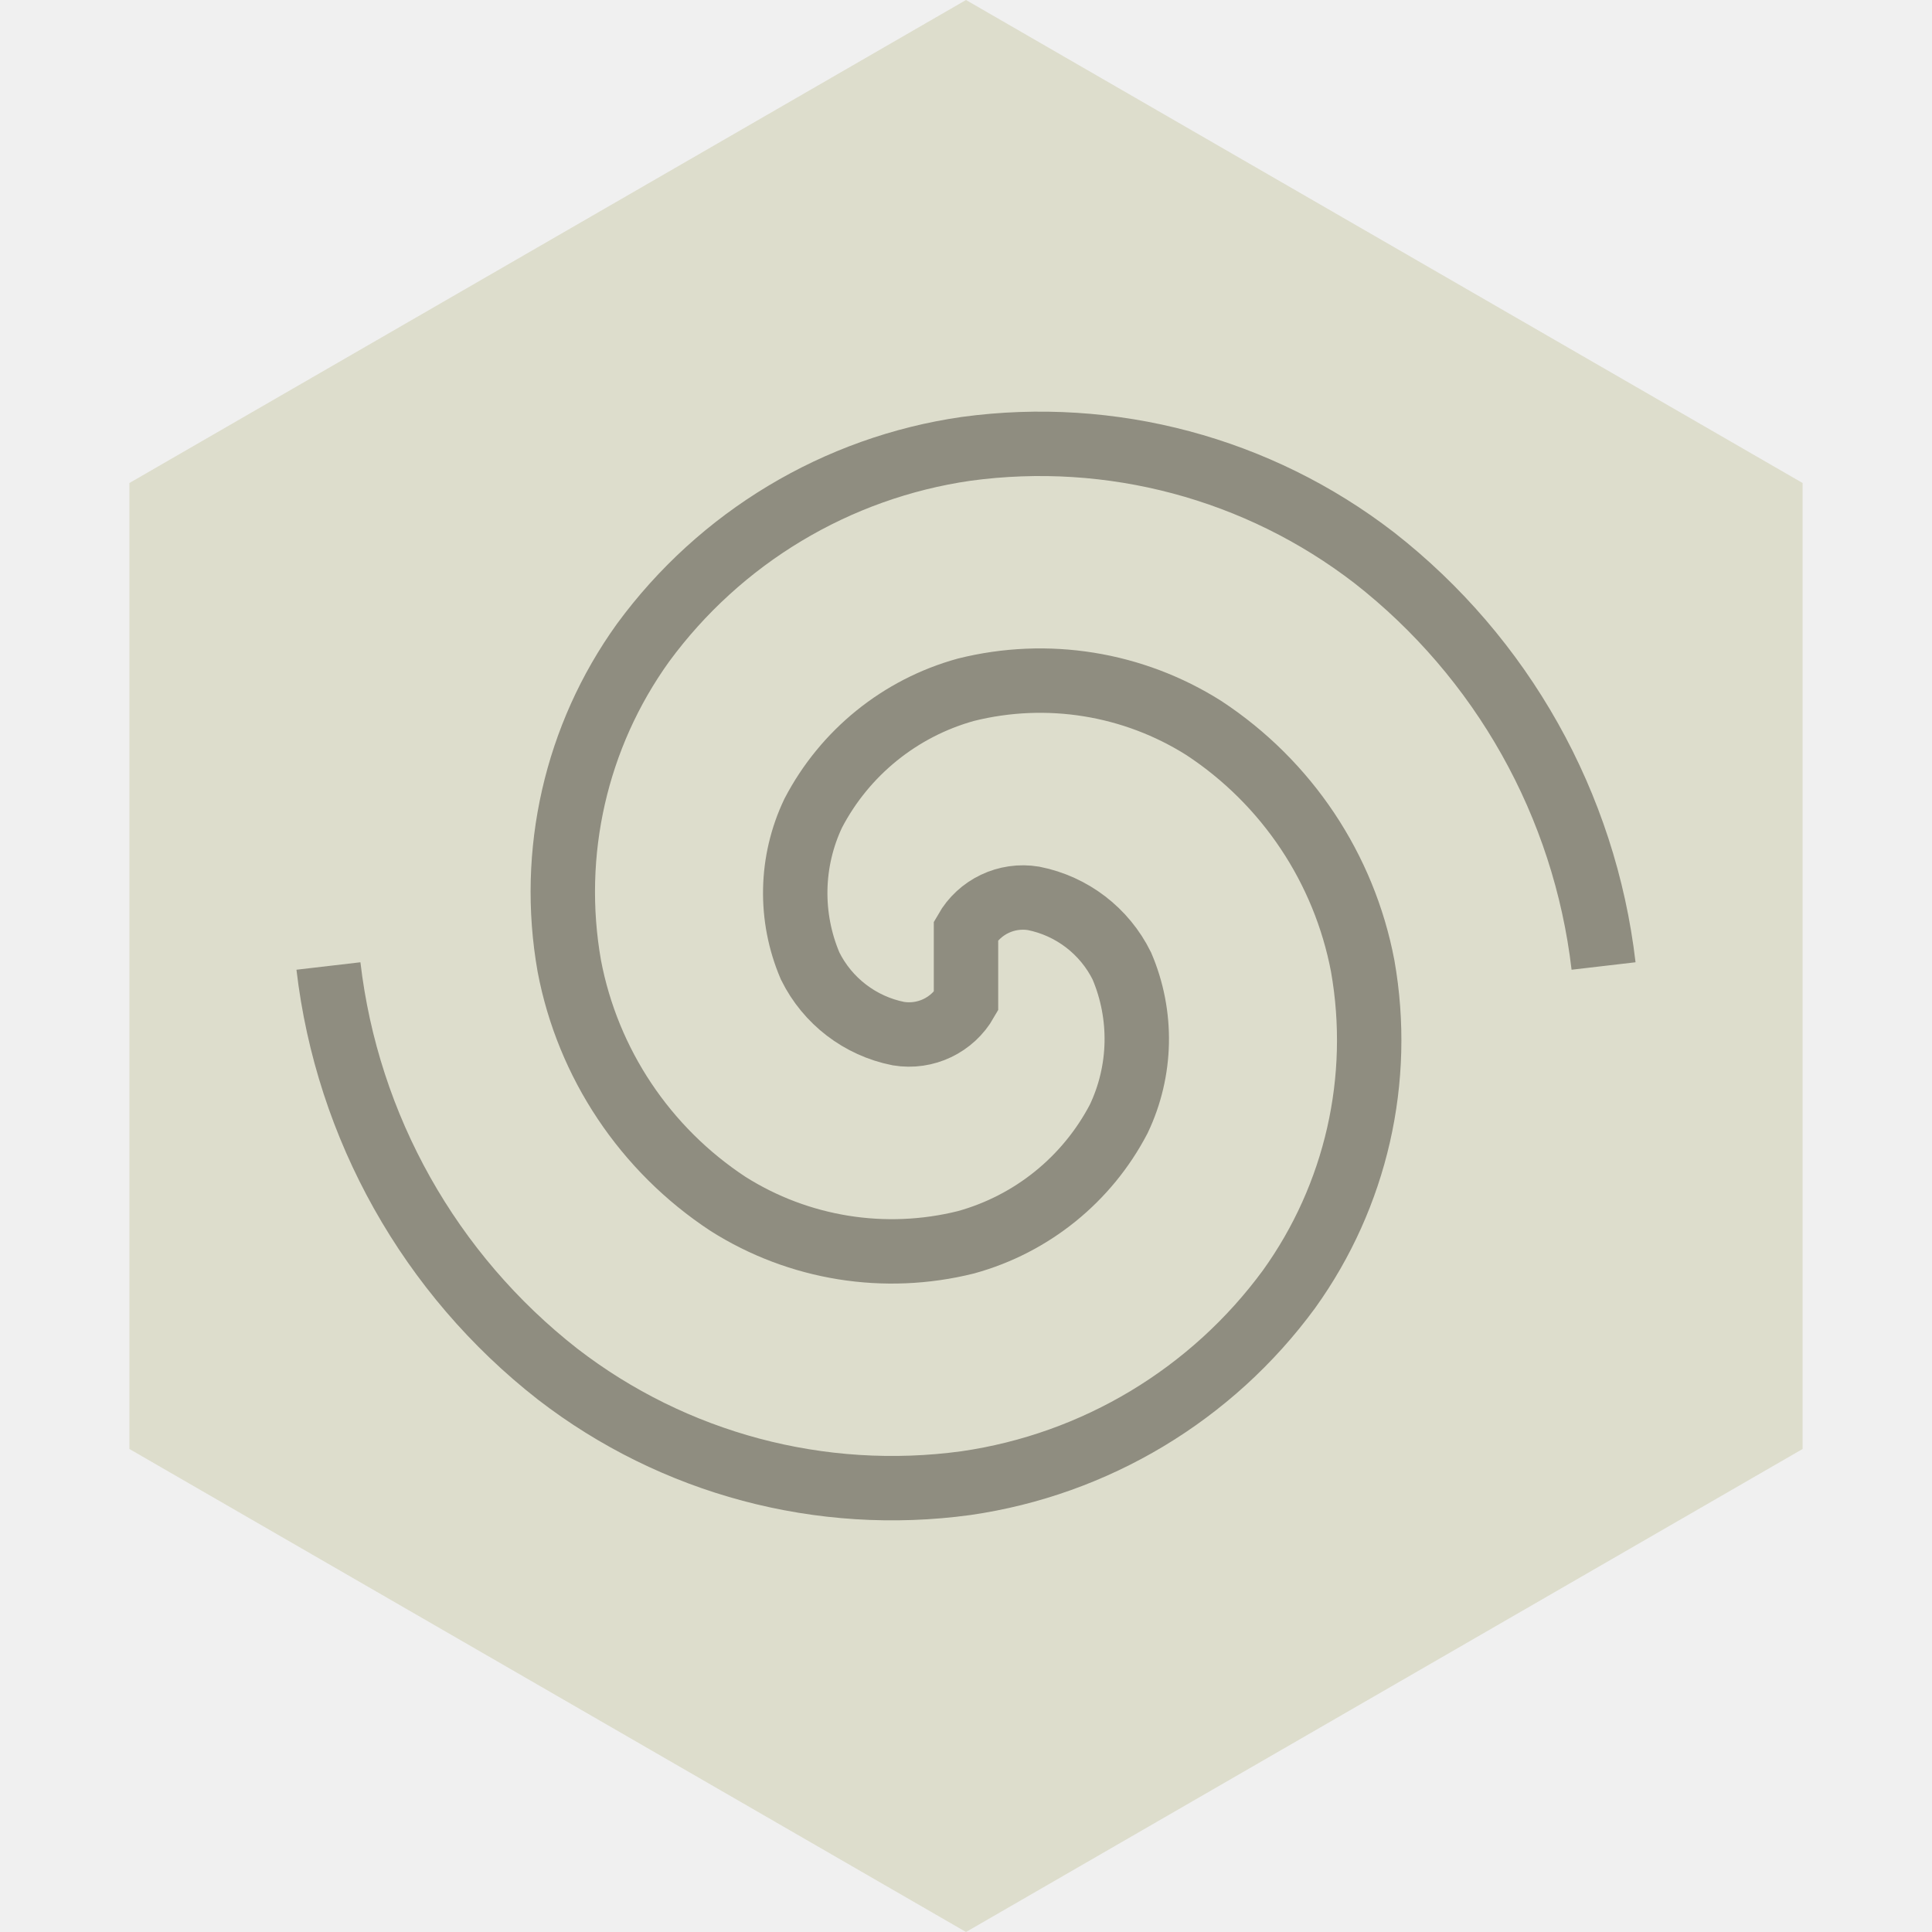
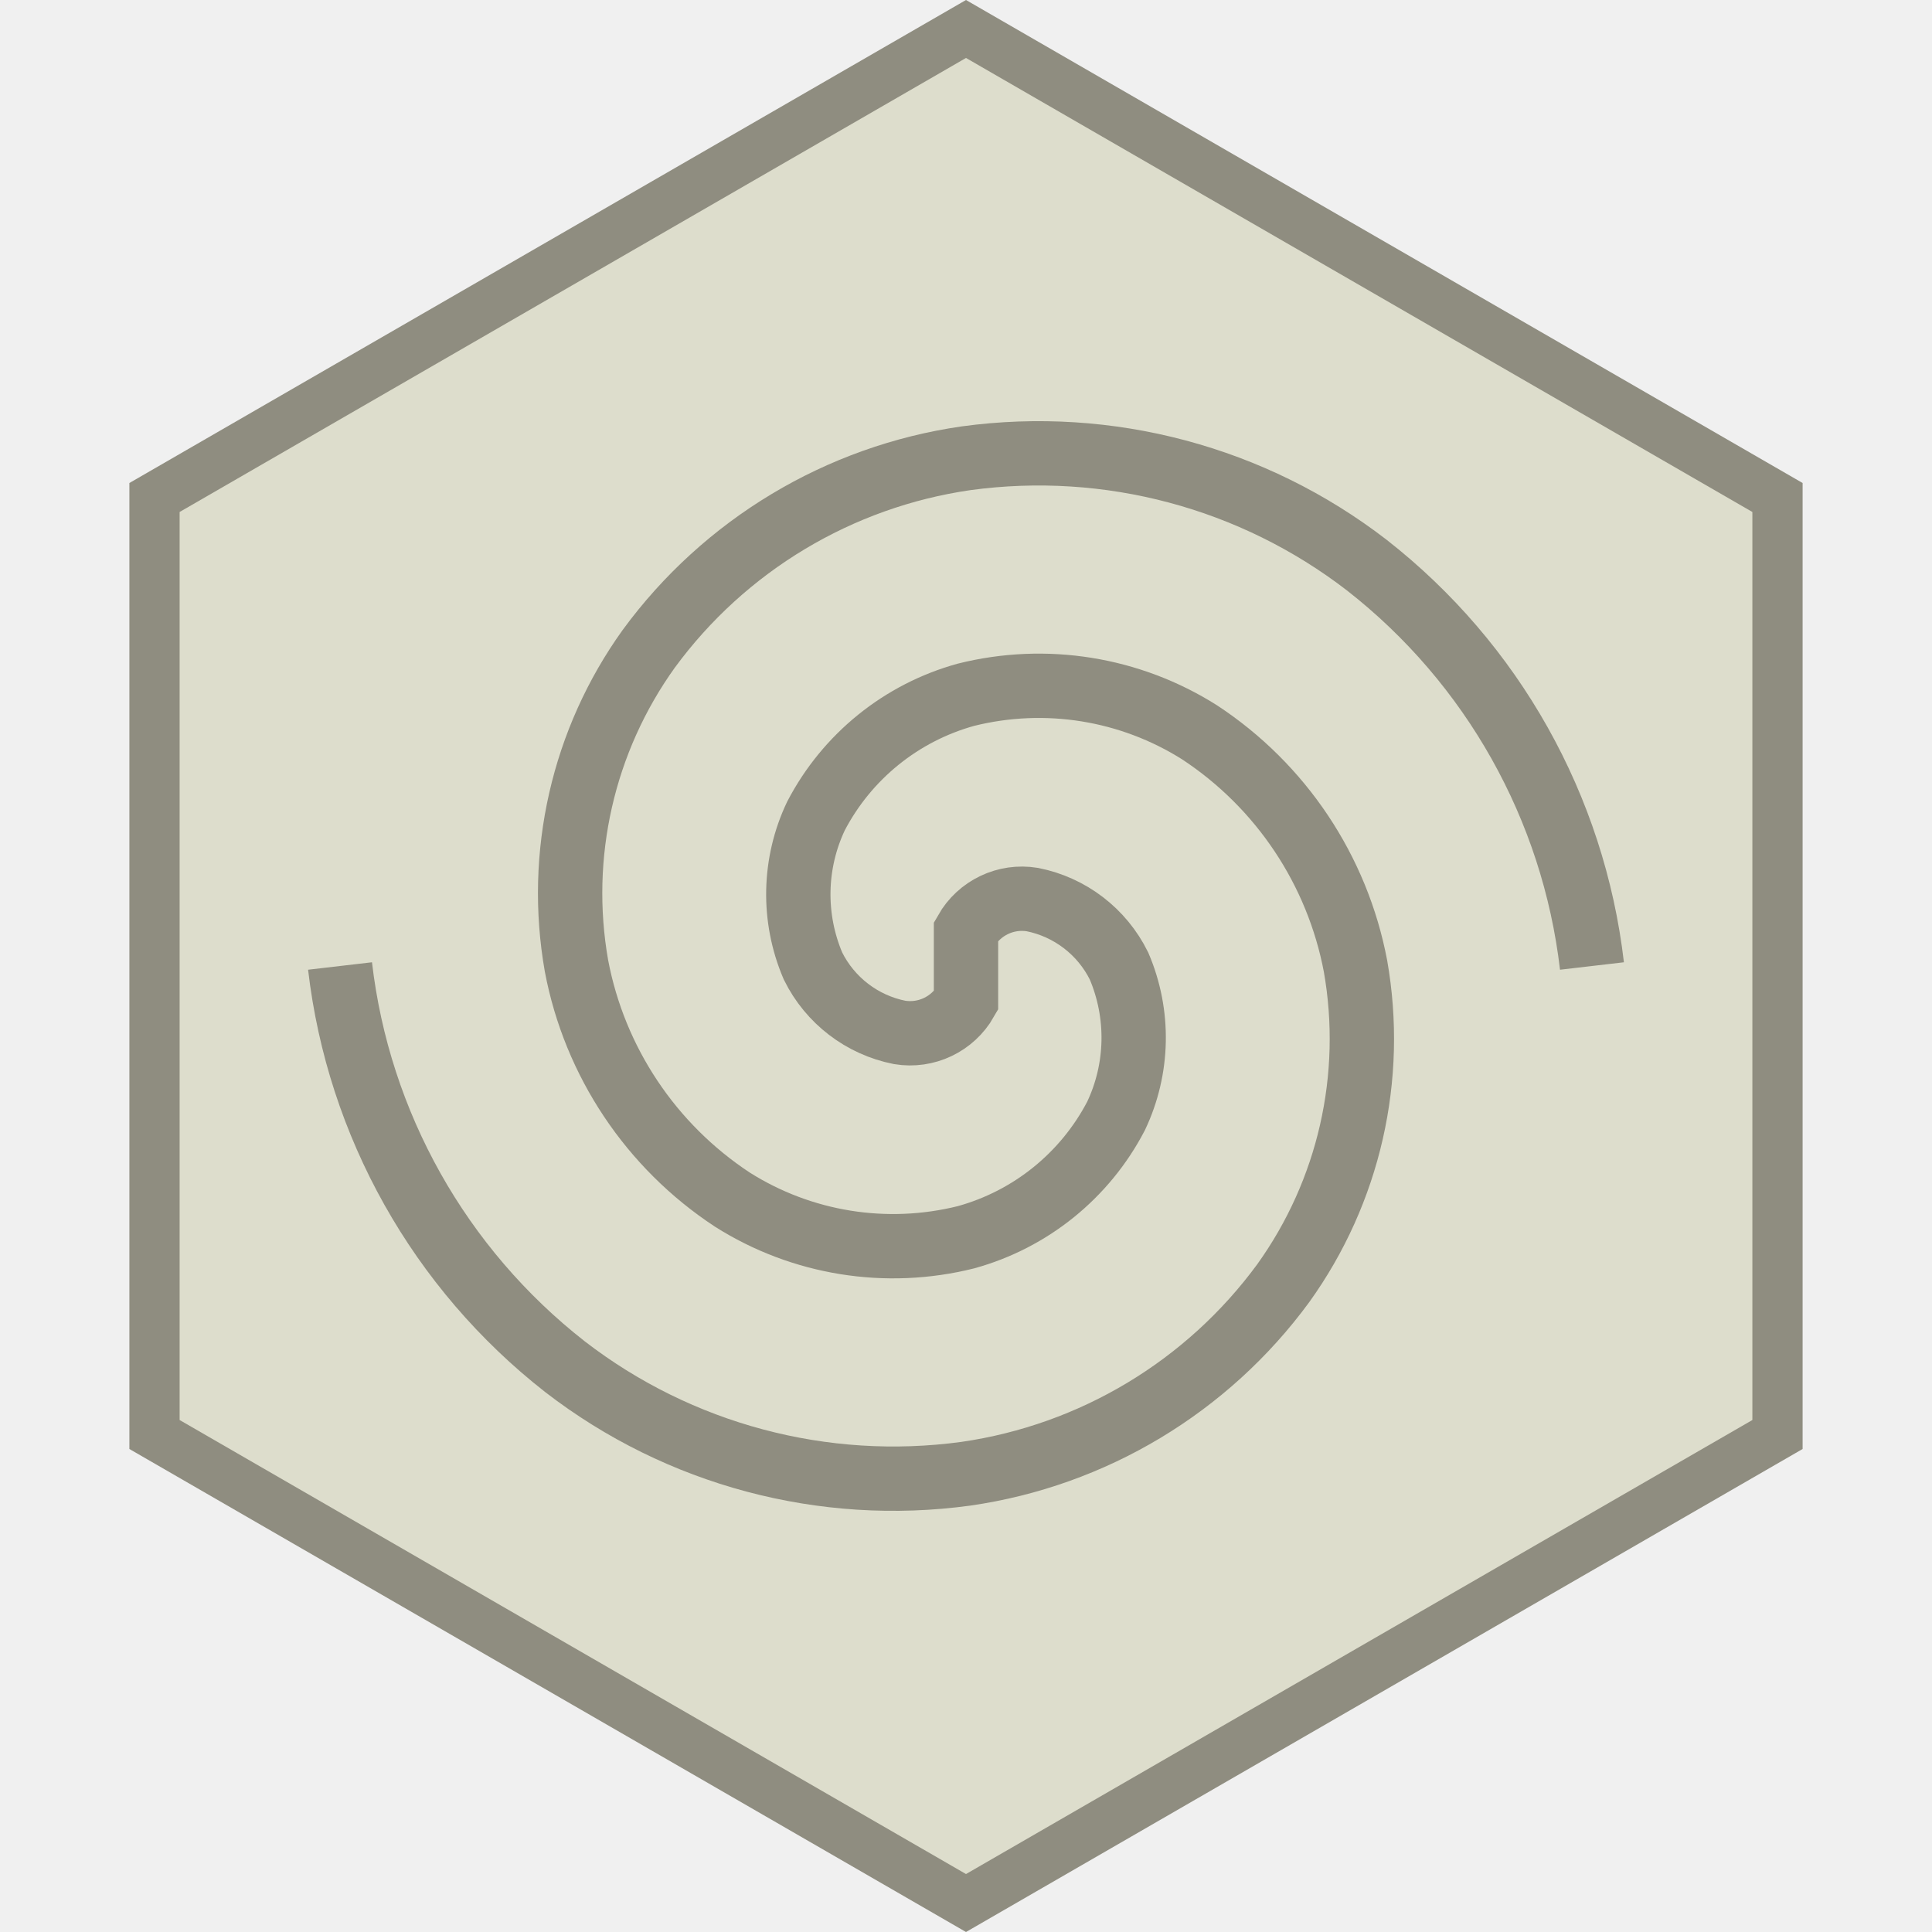
- <svg height="60" width="60">
-   <path d="M 55.981 45.0 L 30 60.0 L 4.019 45 L 4.019 15 L 30 0.0 L 55.981 15 Z" fill="#ddddcc" />
+ <svg height="40" width="40">
+   <path d="M 37.321 30.0 L 20.0 40.0 L 2.679 30 L 2.679 10 L 20 0.0 L 37.321 10 Z" fill="#8f8d80" />
+   <path d="M 36.281 29.4 L 20.0 38.8 L 3.719 29.4 L 3.719 10.6 L 20 1.2 L 36.281 10.6 Z" fill="#ddddcc" />
  <mask id="bodymask" mask-type="luminance">
-     <path d="M 55.981 45.0 L 30 60.0 L 4.019 45 L 4.019 15 L 30 0.0 L 55.981 15 Z" fill="white" />
+     <path d="M 37.321 30.0 L 20.0 40.0 L 2.679 30 L 2.679 10 L 20 0.0 L 37.321 10 Z" fill="white" />
  </mask>
-   <path d="M49.8, 30.0A 18.865 18.865 0 0 0 42.678 17.322A 16.995 16.995 0 0 0 30.0 13.94A 15.125 15.125 0 0 0 19.966 19.966A 13.255 13.255 0 0 0 17.68 30.0A 11.385 11.385 0 0 0 22.611 37.389A 9.515 9.515 0 0 0 30.0 38.58A 7.645 7.645 0 0 0 34.745 34.745A 5.775 5.775 0 0 0 34.84 30.0A 3.905 3.905 0 0 0 32.1 27.9A 2.035 2.035 0 0 0 30.0 28.9L30.0, 30.0" stroke="#8f8d80" stroke-width="2.0" fill="none" mask="url(#bodymask)" />
-   <path d="M10.2, 30A 18.865 18.865 0 0 0 17.322 42.678A 16.995 16.995 0 0 0 30.0 46.06A 15.125 15.125 0 0 0 40.034 40.034A 13.255 13.255 0 0 0 42.32 30.0A 11.385 11.385 0 0 0 37.389 22.611A 9.515 9.515 0 0 0 30.0 21.42A 7.645 7.645 0 0 0 25.255 25.255A 5.775 5.775 0 0 0 25.16 30.0A 3.905 3.905 0 0 0 27.9 32.1A 2.035 2.035 0 0 0 30.0 31.1L30.0, 30.0" stroke="#8f8d80" stroke-width="2.0" fill="none" mask="url(#bodymask)" />
+   <path d="M32.96, 20.0A 12.348 12.348 0 0 0 28.299 11.701A 11.124 11.124 0 0 0 20.0 9.488A 9.9 9.9 0 0 0 13.432 13.432A 8.676 8.676 0 0 0 11.936 20.0A 7.452 7.452 0 0 0 15.163 24.837A 6.228 6.228 0 0 0 20.0 25.616A 5.004 5.004 0 0 0 23.106 23.106A 3.78 3.78 0 0 0 23.168 20.0A 2.556 2.556 0 0 0 21.375 18.625A 1.332 1.332 0 0 0 20.0 19.28L20.0, 20.0" stroke="#8f8d80" stroke-width="1.332" fill="none" mask="url(#bodymask)" />
+   <path d="M7.04, 20.0A 12.348 12.348 0 0 0 11.701 28.299A 11.124 11.124 0 0 0 20.0 30.512A 9.9 9.9 0 0 0 26.568 26.568A 8.676 8.676 0 0 0 28.064 20.0A 7.452 7.452 0 0 0 24.837 15.163A 6.228 6.228 0 0 0 20.0 14.384A 5.004 5.004 0 0 0 16.894 16.894A 3.78 3.78 0 0 0 16.832 20.0A 2.556 2.556 0 0 0 18.625 21.375A 1.332 1.332 0 0 0 20.0 20.72L20.0, 20.0" stroke="#8f8d80" stroke-width="1.332" fill="none" mask="url(#bodymask)" />
</svg>
